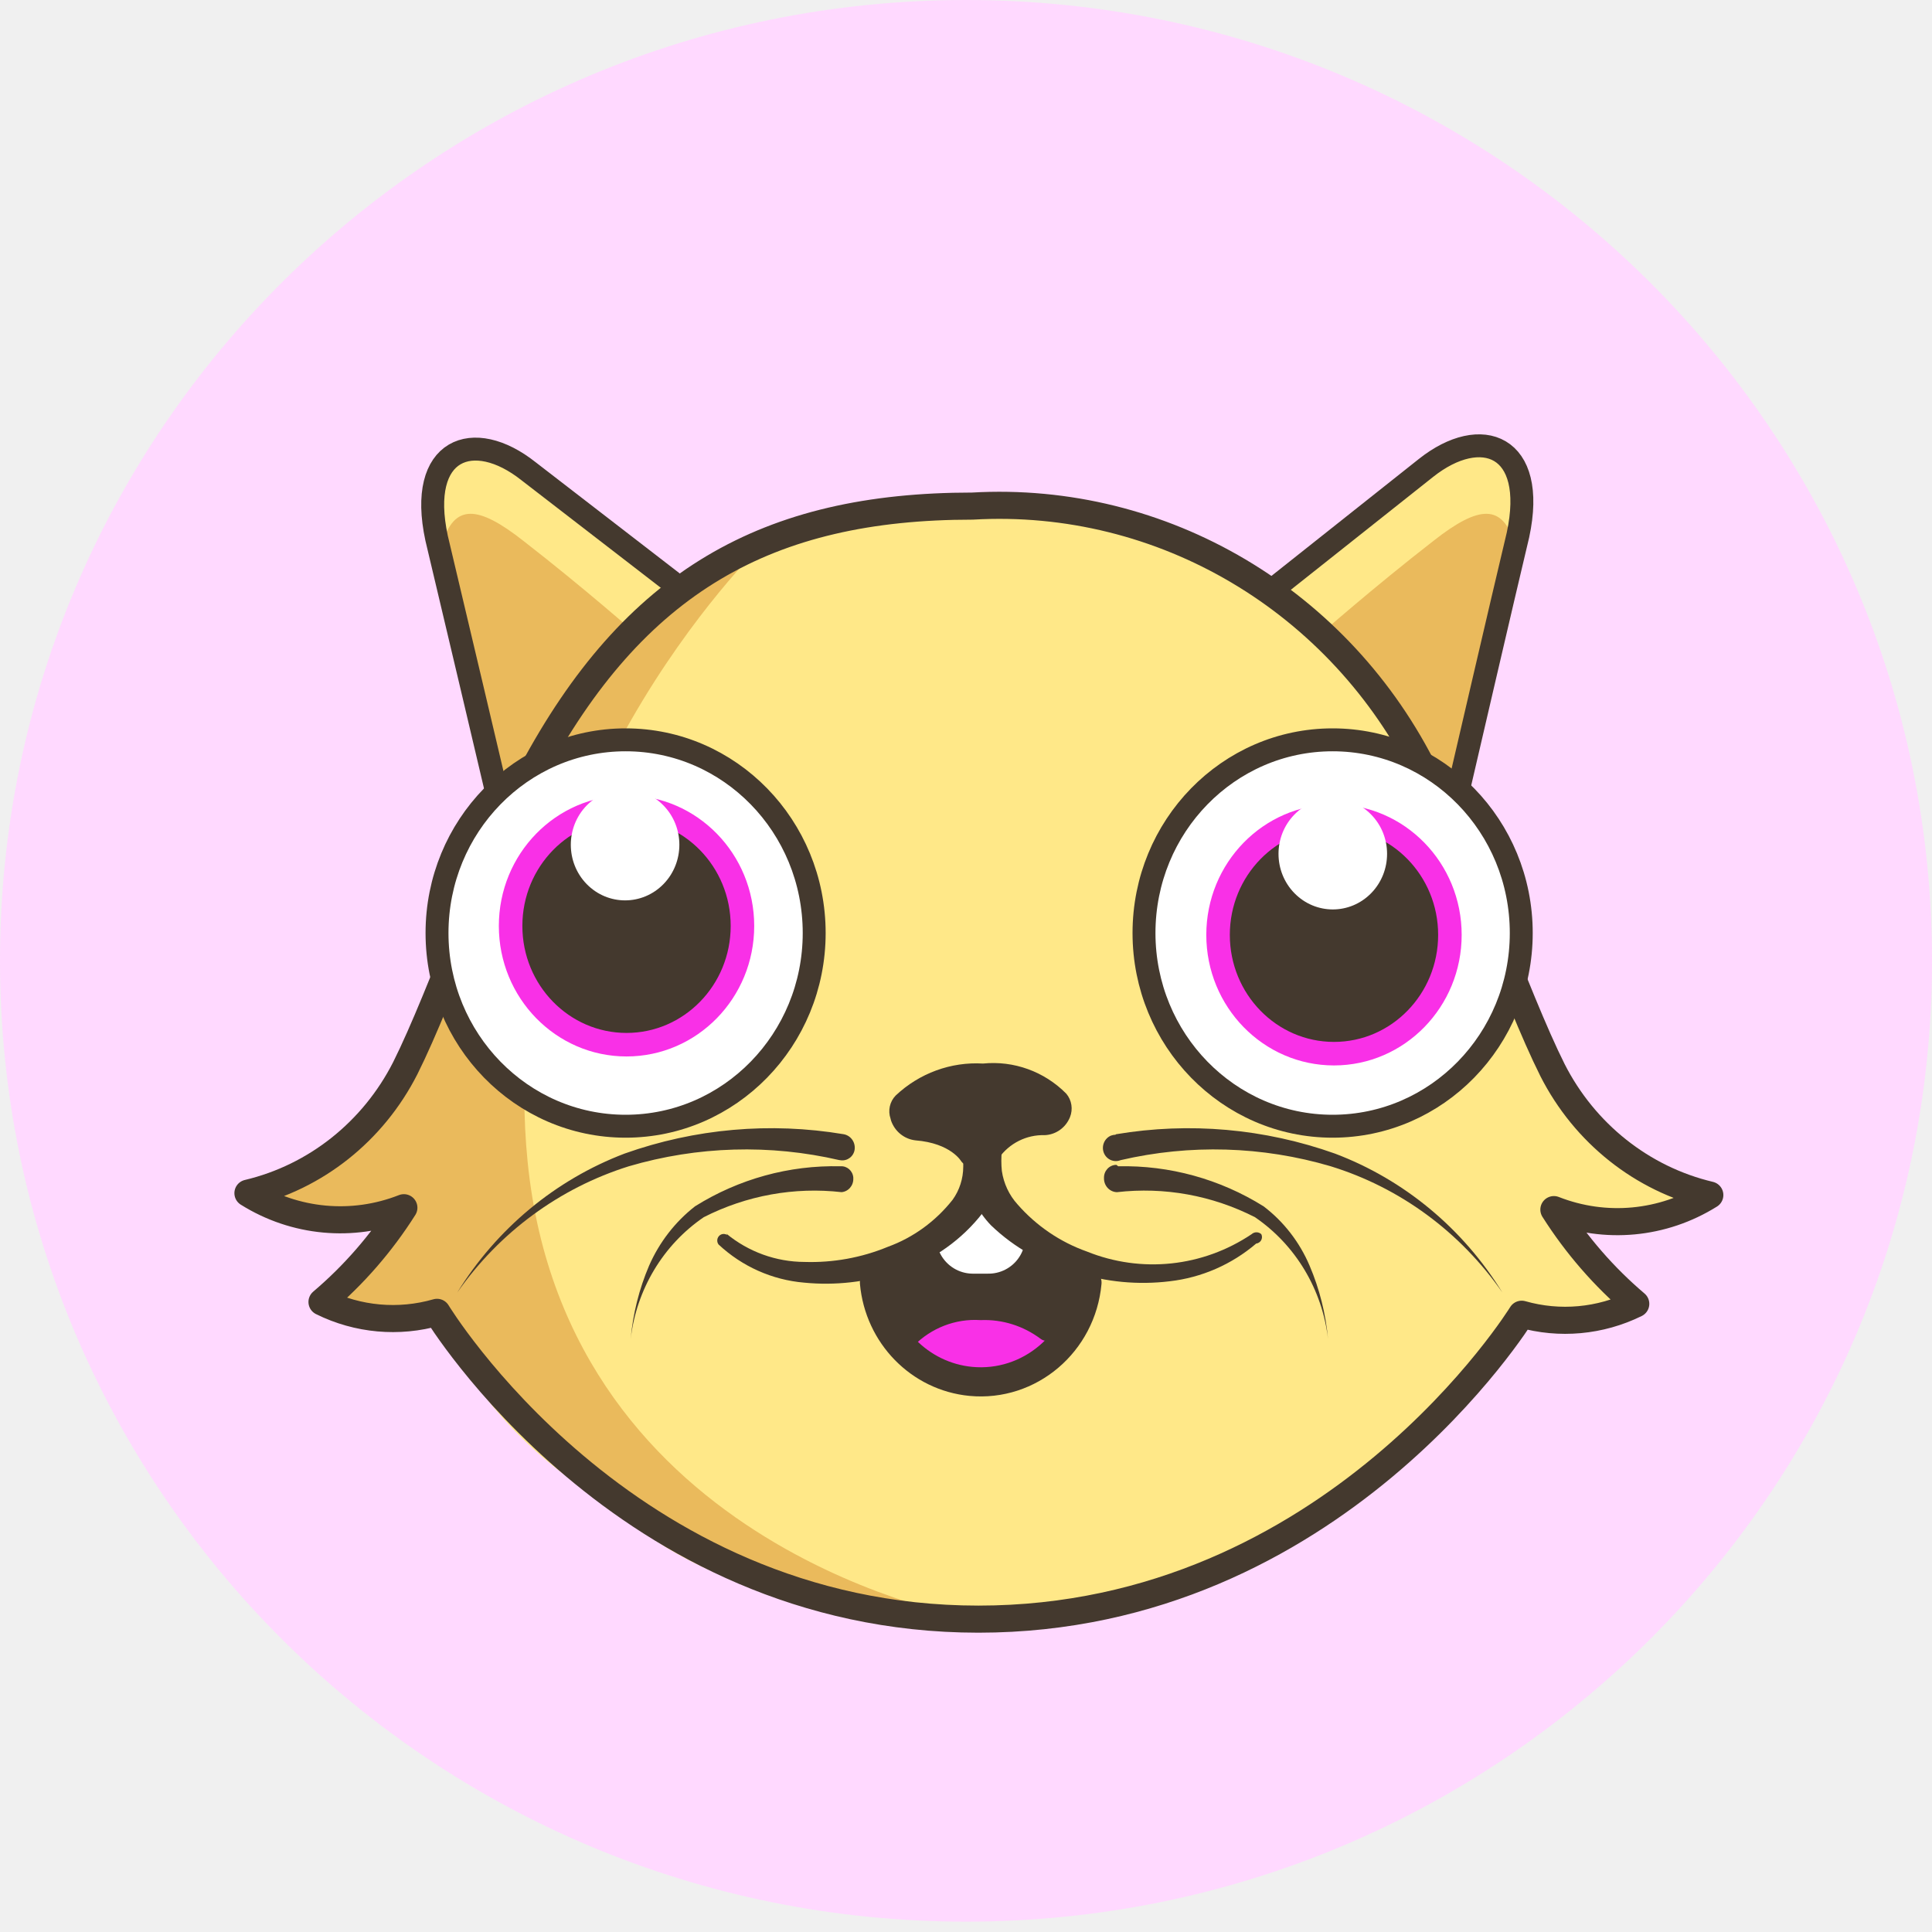
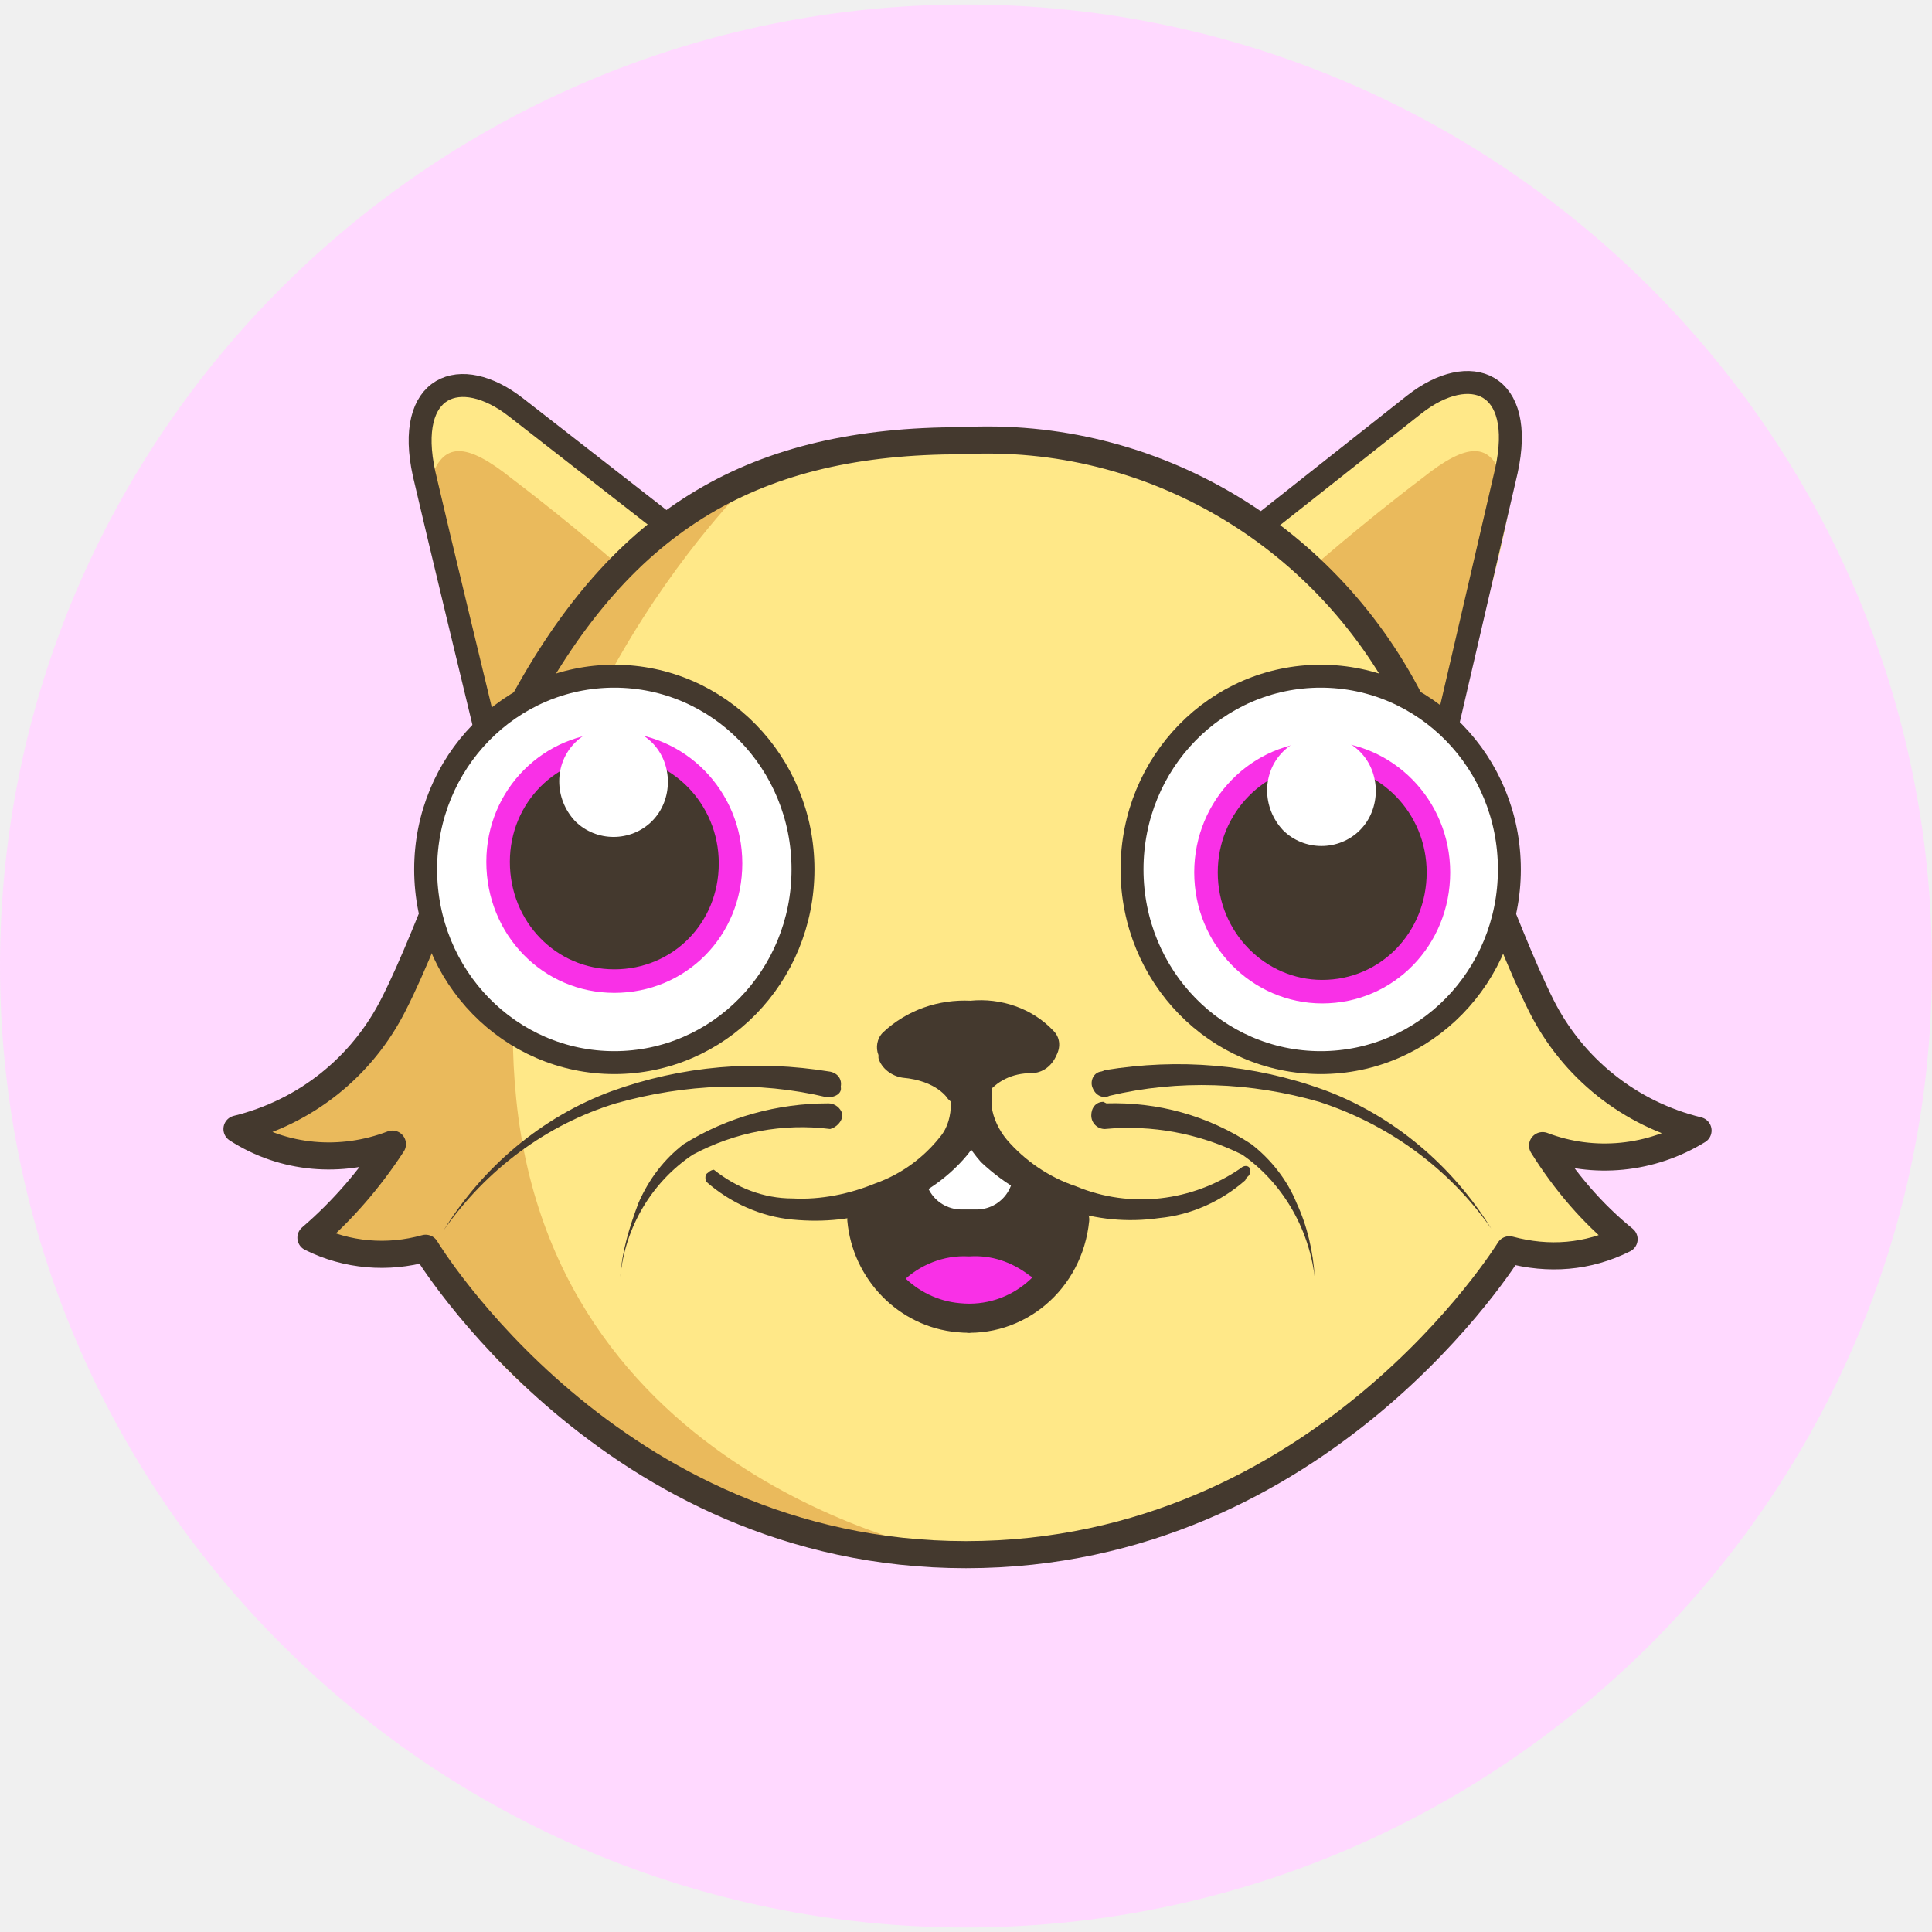
- <svg xmlns="http://www.w3.org/2000/svg" width="45px" height="45px" viewBox="0 0 45 45" version="1.1">
-   <g id="Page-2" stroke="none" stroke-width="1" fill="none" fill-rule="evenodd">
-     <g id="Automate_Execute" transform="translate(-938, -125)">
-       <g id="Group-7" transform="translate(135, 120)">
-         <g id="Group-2-Copy-6" transform="translate(798, 0)">
-           <g id="Group-53" transform="translate(5, 5)">
-             <path d="M22.5,0 C34.926,0 45,10.02 45,22.379 C45,34.739 34.926,44.759 22.5,44.759 C10.074,44.759 0,34.739 0,22.379 C0,10.02 10.074,0 22.5,0" id="Fill-1" fill="#FFD9FF" />
-             <path d="M30.996,35.342 C32.579,33.878 34.037,32.281 35.357,30.566 C36.242,30.819 37.186,30.733 38.015,30.326 C37.274,29.697 36.631,28.957 36.108,28.131 C37.304,28.6 38.646,28.475 39.739,27.79 C39.739,27.79 36.279,25.814 35.786,24.223 C33.954,18.351 34.094,17.825 34.094,17.825 C35.165,14.982 36,11.733 35.165,10.669 C34.094,9.308 32.84,11.448 29.657,13.643 C29.657,13.643 27.751,11.788 22.628,11.788 C20.255,11.913 17.935,12.556 15.825,13.676 C14.368,12.578 13.425,11.569 12.269,10.888 C10.51,9.79 9.675,10.789 10.328,13.083 C10.596,14.005 11.003,16.036 11.4,17.847 C11.689,19.142 11.4,18.845 10.328,22.829 C9.965,23.796 9.498,24.721 8.935,25.583 C8.156,26.687 7.015,27.467 5.721,27.778 C6.815,28.464 8.158,28.591 9.353,28.12 C8.83,28.946 8.186,29.687 7.447,30.315 C8.274,30.722 9.218,30.808 10.103,30.556 C10.996,32.513 12.49,34.118 14.357,35.122 C14.357,35.122 16.5,37.712 22.671,37.712 C28.232,37.712 30.996,35.342 30.996,35.342" id="Fill-3" fill="#FFE888" />
-             <path d="M17.71,12.721 C17.71,12.721 11.464,18.79 12.289,27.056 C13.2,36.155 22.671,37.713 22.671,37.713 C17.599,37.635 12.904,34.951 10.178,30.567 C10.178,30.567 8.378,31.225 7.521,30.325 C7.521,30.325 9.139,29.228 9.428,28.13 C8.237,28.637 6.878,28.511 5.796,27.79 C7.353,27.371 8.675,26.321 9.46,24.881 C11.496,21.347 11.55,15.497 17.71,12.721" id="Fill-5" fill="#EABA5C" />
-             <path d="M30.728,14.795 C30.728,14.795 31.971,13.698 33.385,12.6 C34.457,11.755 35.003,11.733 35.282,12.677 L33.965,18.373 L32.764,17.561 L31.778,15.893 L30.728,14.795 Z M14.85,14.795 C14.85,14.795 13.608,13.698 12.193,12.6 C11.121,11.755 10.575,11.733 10.296,12.677 L11.614,18.318 L12.857,17.561 L13.843,15.893 L14.85,14.795 Z" id="Fill-7" fill="#EABA5C" />
-             <path d="M10.179,30.567 C9.287,30.823 8.334,30.738 7.5,30.325 C8.24,29.697 8.884,28.957 9.407,28.13 C8.21,28.601 6.869,28.476 5.775,27.791 C7.353,27.417 8.691,26.353 9.439,24.881 C10.307,23.147 11.454,19.734 12.386,18 C14.764,13.543 17.871,11.788 22.65,11.788 C27.074,11.532 31.225,13.989 33.214,18.043 C34.146,19.778 35.293,23.191 36.161,24.925 C36.909,26.397 38.247,27.461 39.825,27.835 C38.731,28.519 37.39,28.644 36.193,28.174 C36.717,29 37.36,29.741 38.1,30.369 C37.272,30.776 36.328,30.863 35.443,30.611 C35.443,30.611 31.071,37.713 22.789,37.713 C14.507,37.713 10.179,30.567 10.179,30.567 Z" id="Stroke-9" stroke="#44392E" stroke-width="0.631" stroke-linecap="round" stroke-linejoin="round" />
-             <path d="M29.7,13.687 L33.214,10.899 C34.5,9.878 35.807,10.361 35.357,12.458 C35.026,13.84 33.975,18.373 33.975,18.373 M15.653,13.555 L12.311,10.976 C11.025,9.955 9.718,10.438 10.169,12.534 C10.5,13.917 11.56,18.417 11.56,18.417" id="Stroke-11" stroke="#44392E" stroke-width="0.534" stroke-linecap="round" stroke-linejoin="round" />
-             <path d="M14.572,17.232 C16.997,17.232 18.964,19.246 18.964,21.732 C18.964,24.217 16.997,26.232 14.572,26.232 C12.145,26.232 10.179,24.217 10.179,21.732 C10.179,19.246 12.145,17.232 14.572,17.232" id="Fill-13" fill="#FFFFFF" />
-             <path d="M14.572,17.232 C16.997,17.232 18.964,19.246 18.964,21.732 C18.964,24.217 16.997,26.232 14.572,26.232 C12.145,26.232 10.179,24.217 10.179,21.732 C10.179,19.246 12.145,17.232 14.572,17.232 Z" id="Stroke-15" stroke="#44392E" stroke-width="0.534" />
-             <path d="M14.593,18.801 C16.084,18.801 17.293,20.039 17.293,21.567 C17.293,23.095 16.084,24.333 14.593,24.333 C13.102,24.333 11.893,23.095 11.893,21.567 C11.893,20.039 13.102,18.801 14.593,18.801" id="Fill-17" fill="#44392E" />
-             <path d="M14.593,18.801 C16.084,18.801 17.293,20.039 17.293,21.567 C17.293,23.095 16.084,24.333 14.593,24.333 C13.102,24.333 11.893,23.095 11.893,21.567 C11.893,20.039 13.102,18.801 14.593,18.801 Z" id="Stroke-19" stroke="#F930E7" stroke-width="0.548" />
-             <path d="M13.665,18.761 C14.158,18.255 14.959,18.255 15.453,18.76 C15.947,19.265 15.947,20.086 15.454,20.592 C14.96,21.098 14.16,21.098 13.666,20.593 C13.172,20.087 13.172,19.267 13.665,18.761" id="Fill-21" fill="#FFFFFF" />
-             <path d="M31.039,17.232 C33.466,17.232 35.433,19.246 35.433,21.732 C35.433,24.217 33.466,26.232 31.039,26.232 C28.613,26.232 26.646,24.217 26.646,21.732 C26.646,19.246 28.613,17.232 31.039,17.232" id="Fill-23" fill="#FFFFFF" />
-             <path d="M31.039,17.232 C33.466,17.232 35.433,19.246 35.433,21.732 C35.433,24.217 33.466,26.232 31.039,26.232 C28.613,26.232 26.646,24.217 26.646,21.732 C26.646,19.246 28.613,17.232 31.039,17.232 Z" id="Stroke-25" stroke="#44392E" stroke-width="0.534" />
-             <path d="M31.071,19.01 C32.563,19.01 33.771,20.248 33.771,21.775 C33.771,23.303 32.563,24.542 31.071,24.542 C29.58,24.542 28.371,23.303 28.371,21.775 C28.371,20.248 29.58,19.01 31.071,19.01" id="Fill-27" fill="#44392E" />
-             <path d="M31.071,19.01 C32.563,19.01 33.771,20.248 33.771,21.775 C33.771,23.303 32.563,24.542 31.071,24.542 C29.58,24.542 28.371,23.303 28.371,21.775 C28.371,20.248 29.58,19.01 31.071,19.01 Z" id="Stroke-29" stroke="#F930E7" stroke-width="0.548" />
-             <path d="M30.149,18.973 C30.643,18.467 31.443,18.467 31.937,18.973 C32.431,19.477 32.431,20.297 31.938,20.803 C31.444,21.309 30.644,21.309 30.15,20.804 C29.656,20.298 29.655,19.479 30.149,18.973" id="Fill-31" fill="#FFFFFF" />
-             <path d="M25.318,29.525 C25.348,31.014 24.285,32.293 22.843,32.499 C21.394,32.303 20.323,31.021 20.357,29.525 L22.821,28.042 L25.318,29.525 Z" id="Fill-33" fill="#44392E" />
-             <path d="M24.835,31.28 C23.774,30.141 22.01,30.1 20.897,31.188 C20.867,31.218 20.837,31.25 20.807,31.28 L22.843,32.191 L24.835,31.28 Z" id="Fill-35" fill="#F930E7" />
-             <path d="M21.118,31.193 C21.573,30.727 22.201,30.484 22.843,30.523 C23.392,30.503 23.931,30.672 24.375,31.006" id="Stroke-37" stroke="#44392E" stroke-width="0.449" stroke-linecap="round" />
-             <path d="M22.661,28.811 L23.025,28.811" id="Stroke-39" stroke="#FFFFFF" stroke-width="1.71" stroke-linecap="round" stroke-linejoin="round" />
-             <path d="M29.26,28.964 C28.688,29.453 27.987,29.758 27.246,29.843 C26.509,29.933 25.759,29.862 25.05,29.634 C24.312,29.447 23.633,29.071 23.078,28.536 C22.789,28.233 22.588,27.852 22.5,27.439 C22.488,27.238 22.488,27.036 22.5,26.836 L22.5,26.297 C22.488,26.061 22.665,25.86 22.896,25.847 L22.897,25.847 C23.13,25.841 23.323,26.026 23.335,26.264 L23.335,26.802 C23.319,26.959 23.319,27.117 23.335,27.274 C23.378,27.566 23.505,27.837 23.701,28.053 C24.14,28.554 24.696,28.931 25.317,29.151 C26.585,29.662 28.015,29.511 29.153,28.746 C29.218,28.688 29.314,28.688 29.378,28.746 C29.416,28.822 29.384,28.914 29.308,28.95 C29.294,28.958 29.277,28.963 29.26,28.964" id="Fill-41" fill="#44392E" />
-             <path d="M16.918,28.734 C17.434,29.159 18.077,29.391 18.739,29.393 C19.402,29.414 20.064,29.295 20.679,29.041 C21.271,28.826 21.794,28.445 22.189,27.944 C22.349,27.721 22.435,27.452 22.436,27.175 L22.436,26.078 C22.43,25.842 22.611,25.645 22.843,25.64 C23.073,25.645 23.26,25.831 23.271,26.067 L23.271,27.164 C23.244,27.606 23.079,28.025 22.8,28.361 C22.292,28.969 21.621,29.411 20.871,29.634 C20.18,29.864 19.452,29.946 18.729,29.875 C17.987,29.812 17.286,29.5 16.736,28.986 C16.686,28.918 16.7,28.822 16.767,28.771 C16.817,28.733 16.887,28.731 16.939,28.767 L16.918,28.734 Z" id="Fill-43" fill="#44392E" />
-             <path d="M25.318,29.875 C25.19,31.276 23.98,32.305 22.612,32.175 C21.422,32.061 20.478,31.095 20.368,29.875" id="Stroke-45" stroke="#44392E" stroke-width="0.679" stroke-linecap="round" />
-             <path d="M19.554,27.022 C17.933,26.646 16.245,26.695 14.646,27.165 C13.035,27.67 11.63,28.702 10.65,30.106 C11.568,28.618 12.939,27.48 14.55,26.868 C16.187,26.287 17.94,26.131 19.65,26.418 C19.814,26.447 19.926,26.601 19.907,26.77 C19.887,26.932 19.741,27.046 19.582,27.025 L19.564,27.022 L19.554,27.022 Z M20.743,26.056 C20.677,25.869 20.724,25.659 20.861,25.518 C21.413,24.997 22.148,24.728 22.896,24.772 C23.612,24.7 24.324,24.956 24.836,25.474 C24.964,25.626 24.996,25.839 24.921,26.023 C24.821,26.268 24.591,26.43 24.332,26.44 C23.91,26.427 23.508,26.628 23.261,26.978 L23.196,27.055 C22.992,27.282 22.646,27.296 22.424,27.088 C22.413,27.077 22.402,27.066 22.393,27.055 C22.393,27.055 22.157,26.627 21.321,26.561 C21.062,26.531 20.841,26.353 20.754,26.1 L20.743,26.056 Z" id="Fill-47" fill="#44392E" />
-             <path d="M25.993,26.419 C27.704,26.131 29.456,26.287 31.093,26.869 C32.706,27.478 34.078,28.616 34.993,30.105 C34.017,28.698 32.611,27.663 30.996,27.165 C29.403,26.695 27.718,26.646 26.101,27.022 C25.947,27.085 25.772,27.008 25.71,26.851 C25.649,26.693 25.724,26.514 25.878,26.45 C25.911,26.438 25.947,26.431 25.982,26.43 L25.993,26.419 Z M19.607,27.768 C18.503,27.642 17.388,27.844 16.393,28.35 C15.445,28.996 14.823,30.035 14.689,31.193 C14.742,30.603 14.886,30.024 15.118,29.481 C15.357,28.935 15.725,28.459 16.189,28.097 C17.207,27.46 18.382,27.136 19.575,27.165 C19.728,27.153 19.862,27.269 19.875,27.427 C19.875,27.435 19.875,27.443 19.875,27.449 C19.881,27.616 19.758,27.757 19.596,27.768 L19.607,27.768 Z" id="Fill-49" fill="#44392E" />
-             <path d="M26.046,27.165 C27.238,27.138 28.414,27.462 29.432,28.098 C29.901,28.455 30.27,28.932 30.503,29.48 C30.735,30.024 30.88,30.602 30.933,31.193 C30.8,30.035 30.175,28.995 29.229,28.35 C28.234,27.843 27.119,27.641 26.015,27.768 C25.843,27.763 25.709,27.615 25.714,27.439 C25.709,27.275 25.833,27.138 25.992,27.132 L26.003,27.132 L26.046,27.165 Z" id="Fill-51" fill="#44392E" />
-           </g>
-         </g>
-       </g>
-     </g>
+ <svg xmlns="http://www.w3.org/2000/svg" version="1.1" id="Layer_1" x="0px" y="0px" viewBox="0 0 128 128" style="enable-background:new 0 0 128 128;" xml:space="preserve">
+   <style type="text/css">
+ 	.st0{fill-rule:evenodd;clip-rule:evenodd;fill:#FFD9FF;}
+ 	.st1{fill-rule:evenodd;clip-rule:evenodd;fill:#FFE888;}
+ 	.st2{fill-rule:evenodd;clip-rule:evenodd;fill:#EABA5C;}
+ 	.st3{fill:none;stroke:#44392E;stroke-width:1.795;stroke-linecap:round;stroke-linejoin:round;}
+ 	.st4{fill:none;stroke:#44392E;stroke-width:1.519;stroke-linecap:round;stroke-linejoin:round;}
+ 	.st5{fill-rule:evenodd;clip-rule:evenodd;fill:#FFFFFF;}
+ 	.st6{fill:none;stroke:#44392E;stroke-width:1.519;}
+ 	.st7{fill-rule:evenodd;clip-rule:evenodd;fill:#44392E;}
+ 	.st8{fill:none;stroke:#F930E7;stroke-width:1.559;}
+ 	.st9{fill-rule:evenodd;clip-rule:evenodd;fill:#F930E7;}
+ 	.st10{fill:none;stroke:#44392E;stroke-width:1.277;stroke-linecap:round;}
+ 	.st11{fill:none;stroke:#FFFFFF;stroke-width:4.864;stroke-linecap:round;stroke-linejoin:round;}
+ 	.st12{fill:none;stroke:#44392E;stroke-width:1.931;stroke-linecap:round;}
+ </style>
+   <path id="Fill-1_2_" class="st0" d="M64,0.3c35.3,0,64,28.5,64,63.7s-28.7,63.7-64,63.7S0,99.2,0,64S28.7,0.3,64,0.3" />
+   <g>
+     <path id="Fill-3_2_" class="st1" d="M87.4,96.3c4.5-4.2,8.6-8.7,12.4-13.6c2.5,0.7,5.2,0.5,7.6-0.7c-2.1-1.8-3.9-3.9-5.4-6.2   c3.4,1.3,7.2,1,10.3-1c0,0-9.8-5.6-11.2-10.1c-5.2-16.7-4.8-18.2-4.8-18.2c3-8.1,5.4-17.3,3-20.4c-3-3.9-6.6,2.2-15.7,8.5   c0,0-5.4-5.3-20-5.3c-6.8,0.4-13.3,2.2-19.4,5.4c-4.1-3.1-6.8-6-10.1-7.9c-5-3.1-7.4-0.3-5.5,6.2c0.8,2.6,1.9,8.4,3,13.5   c0.8,3.7,0,2.8-3,14.2c-1,2.8-2.4,5.4-4,7.8c-2.2,3.1-5.5,5.4-9.1,6.2c3.1,2,6.9,2.3,10.3,1c-1.5,2.4-3.3,4.5-5.4,6.2   c2.4,1.2,5,1.4,7.6,0.7c2.5,5.6,6.8,10.1,12.1,13c0,0,6.1,7.4,23.6,7.4C79.5,103.1,87.4,96.3,87.4,96.3" />
+     <path id="Fill-5_2_" class="st2" d="M49.6,32c0,0-17.8,17.3-15.4,40.8c2.6,25.9,29.5,30.3,29.5,30.3c-14.4-0.2-27.8-7.9-35.5-20.3   c0,0-5.1,1.9-7.6-0.7c0,0,4.6-3.1,5.4-6.2c-3.4,1.4-7.3,1.1-10.3-1c4.4-1.2,8.2-4.2,10.4-8.3C31.9,56.5,32.1,39.9,49.6,32" />
+     <path id="Fill-7_2_" class="st2" d="M86.6,37.9c0,0,3.5-3.1,7.6-6.2c3-2.4,4.6-2.5,5.4,0.2l-3.7,16.2l-3.4-2.3L89.6,41L86.6,37.9z    M41.5,37.9c0,0-3.5-3.1-7.6-6.2c-3-2.4-4.6-2.5-5.4,0.2l3.7,16l3.5-2.2l2.8-4.7L41.5,37.9z" />
+     <path id="Stroke-9_1_" class="st3" d="M28.2,82.7c-2.5,0.7-5.2,0.5-7.6-0.7c2.1-1.8,3.9-3.9,5.4-6.2c-3.4,1.3-7.2,1-10.3-1   c4.5-1.1,8.3-4.1,10.4-8.3c2.5-4.9,5.7-14.6,8.4-19.6c6.8-12.7,15.6-17.7,29.2-17.7c12.6-0.7,24.4,6.3,30,17.8   c2.7,4.9,5.9,14.6,8.4,19.6c2.1,4.2,5.9,7.2,10.4,8.3c-3.1,1.9-6.9,2.3-10.3,1c1.5,2.4,3.3,4.5,5.4,6.2c-2.4,1.2-5,1.4-7.6,0.7   c0,0-12.4,20.2-36,20.2S28.2,82.7,28.2,82.7z" />
+     <path id="Stroke-11_1_" class="st4" d="M83.7,34.7l10-7.9c3.7-2.9,7.4-1.5,6.1,4.4c-0.9,3.9-3.9,16.8-3.9,16.8 M43.7,34.4L34.2,27   c-3.7-2.9-7.4-1.5-6.1,4.4c0.9,3.9,4,16.7,4,16.7" />
+     <path id="Fill-13_2_" class="st5" d="M40.7,44.8c6.9,0,12.5,5.7,12.5,12.8c0,7.1-5.6,12.8-12.5,12.8c-6.9,0-12.5-5.7-12.5-12.8   C28.2,50.5,33.8,44.8,40.7,44.8" />
+     <path id="Stroke-15_1_" class="st6" d="M40.7,44.8c6.9,0,12.5,5.7,12.5,12.8c0,7.1-5.6,12.8-12.5,12.8c-6.9,0-12.5-5.7-12.5-12.8   C28.2,50.5,33.8,44.8,40.7,44.8z" />
+     <path id="Fill-17_1_" class="st7" d="M40.7,49.3c4.2,0,7.7,3.5,7.7,7.9S45,65,40.7,65s-7.7-3.5-7.7-7.9S36.5,49.3,40.7,49.3" />
+     <path id="Stroke-19_1_" class="st8" d="M40.7,49.3c4.2,0,7.7,3.5,7.7,7.9S45,65,40.7,65s-7.7-3.5-7.7-7.9S36.5,49.3,40.7,49.3z" />
+     <path id="Fill-21_1_" class="st5" d="M38.1,49.2c1.4-1.4,3.7-1.4,5.1,0c1.4,1.4,1.4,3.8,0,5.2c-1.4,1.4-3.7,1.4-5.1,0   C36.7,52.9,36.7,50.6,38.1,49.2" />
+     <path id="Fill-23_1_" class="st5" d="M87.5,44.8c6.9,0,12.5,5.7,12.5,12.8c0,7.1-5.6,12.8-12.5,12.8c-6.9,0-12.5-5.7-12.5-12.8   C75,50.5,80.6,44.8,87.5,44.8" />
+     <path id="Stroke-25_1_" class="st6" d="M87.5,44.8c6.9,0,12.5,5.7,12.5,12.8c0,7.1-5.6,12.8-12.5,12.8c-6.9,0-12.5-5.7-12.5-12.8   C75,50.5,80.6,44.8,87.5,44.8z" />
+     <path id="Fill-27_1_" class="st7" d="M87.6,49.9c4.2,0,7.7,3.5,7.7,7.9s-3.4,7.9-7.7,7.9c-4.2,0-7.7-3.5-7.7-7.9   S83.4,49.9,87.6,49.9" />
+     <path id="Stroke-29_1_" class="st8" d="M87.6,49.9c4.2,0,7.7,3.5,7.7,7.9s-3.4,7.9-7.7,7.9c-4.2,0-7.7-3.5-7.7-7.9   S83.4,49.9,87.6,49.9z" />
+     <path id="Fill-31_1_" class="st5" d="M85,49.8c1.4-1.4,3.7-1.4,5.1,0c1.4,1.4,1.4,3.8,0,5.2c-1.4,1.4-3.7,1.4-5.1,0   C83.6,53.5,83.6,51.2,85,49.8" />
+     <path id="Fill-33_1_" class="st7" d="M71.2,79.8c0.1,4.2-2.9,7.9-7,8.5c-4.1-0.6-7.2-4.2-7.1-8.5l7-4.2L71.2,79.8z" />
+     <path id="Fill-35_1_" class="st9" d="M69.9,84.8c-3-3.2-8-3.4-11.2-0.3c-0.1,0.1-0.2,0.2-0.3,0.3l5.8,2.6L69.9,84.8z" />
+     <path id="Stroke-37_1_" class="st10" d="M59.3,84.5c1.3-1.3,3.1-2,4.9-1.9c1.6-0.1,3.1,0.4,4.4,1.4" />
+     <path id="Stroke-39_1_" class="st11" d="M63.7,77.7h1" />
+     <path id="Fill-41_1_" class="st7" d="M82.5,78.2c-1.6,1.4-3.6,2.3-5.7,2.5c-2.1,0.3-4.2,0.1-6.2-0.6c-2.1-0.5-4-1.6-5.6-3.1   c-0.8-0.9-1.4-1.9-1.6-3.1c0-0.6,0-1.1,0-1.7v-1.5c0-0.7,0.5-1.2,1.1-1.3h0c0.7,0,1.2,0.5,1.2,1.2V72c0,0.4,0,0.9,0,1.3   c0.1,0.8,0.5,1.6,1,2.2c1.2,1.4,2.8,2.5,4.6,3.1c3.6,1.5,7.7,1,10.9-1.2c0.2-0.2,0.5-0.2,0.6,0c0.1,0.2,0,0.5-0.2,0.6   C82.5,78.2,82.5,78.2,82.5,78.2" />
+     <path id="Fill-43_1_" class="st7" d="M47.3,77.5c1.5,1.2,3.3,1.9,5.2,1.9c1.9,0.1,3.8-0.3,5.5-1c1.7-0.6,3.2-1.7,4.3-3.1   c0.5-0.6,0.7-1.4,0.7-2.2V70c0-0.7,0.5-1.2,1.2-1.2c0.7,0,1.2,0.5,1.2,1.2v3.1c-0.1,1.3-0.5,2.4-1.3,3.4c-1.4,1.7-3.4,3-5.5,3.6   c-2,0.7-4,0.9-6.1,0.7c-2.1-0.2-4.1-1.1-5.7-2.5c-0.1-0.2-0.1-0.5,0.1-0.6C47.1,77.5,47.3,77.5,47.3,77.5L47.3,77.5z" />
+     <path id="Stroke-45_1_" class="st12" d="M71.2,80.8c-0.4,4-3.8,6.9-7.7,6.5c-3.4-0.3-6.1-3.1-6.4-6.5" />
+     <path id="Fill-47_1_" class="st7" d="M54.8,72.7c-4.6-1.1-9.4-0.9-14,0.4c-4.6,1.4-8.6,4.4-11.4,8.4c2.6-4.2,6.5-7.5,11.1-9.2   c4.7-1.7,9.6-2.1,14.5-1.3c0.5,0.1,0.8,0.5,0.7,1C55.8,72.4,55.4,72.7,54.8,72.7L54.8,72.7L54.8,72.7z M58.2,69.9   c-0.2-0.5-0.1-1.1,0.3-1.5c1.6-1.5,3.7-2.2,5.8-2.1c2-0.2,4.1,0.5,5.5,2c0.4,0.4,0.5,1,0.2,1.6c-0.3,0.7-0.9,1.2-1.7,1.2   c-1.2,0-2.3,0.5-3,1.5l-0.2,0.2c-0.6,0.6-1.6,0.7-2.2,0.1c0,0-0.1-0.1-0.1-0.1c0,0-0.7-1.2-3-1.4c-0.7-0.1-1.4-0.6-1.6-1.3   L58.2,69.9z" />
+     <path id="Fill-49_1_" class="st7" d="M73.2,70.9c4.9-0.8,9.8-0.4,14.5,1.3c4.6,1.7,8.5,5,11.1,9.2c-2.8-4-6.8-6.9-11.4-8.4   c-4.5-1.3-9.3-1.5-13.9-0.4c-0.4,0.2-0.9,0-1.1-0.5c-0.2-0.4,0-1,0.5-1.1C72.9,71,73,71,73.2,70.9L73.2,70.9z M55,74.8   c-3.1-0.4-6.3,0.2-9.1,1.7c-2.7,1.8-4.5,4.8-4.8,8.1c0.1-1.7,0.6-3.3,1.2-4.9c0.7-1.6,1.7-2.9,3-3.9c2.9-1.8,6.2-2.7,9.6-2.7   c0.4,0,0.8,0.3,0.9,0.7c0,0,0,0,0,0.1C55.8,74.3,55.4,74.7,55,74.8L55,74.8z" />
+     <path id="Fill-51_1_" class="st7" d="M73.3,73.1c3.4-0.1,6.7,0.8,9.6,2.7c1.3,1,2.4,2.4,3,3.9c0.7,1.5,1.1,3.2,1.2,4.9   c-0.4-3.3-2.2-6.3-4.8-8.1c-2.8-1.4-6-2-9.1-1.7c-0.5,0-0.9-0.4-0.9-0.9c0-0.5,0.3-0.9,0.8-0.9h0L73.3,73.1z" />
  </g>
</svg>
